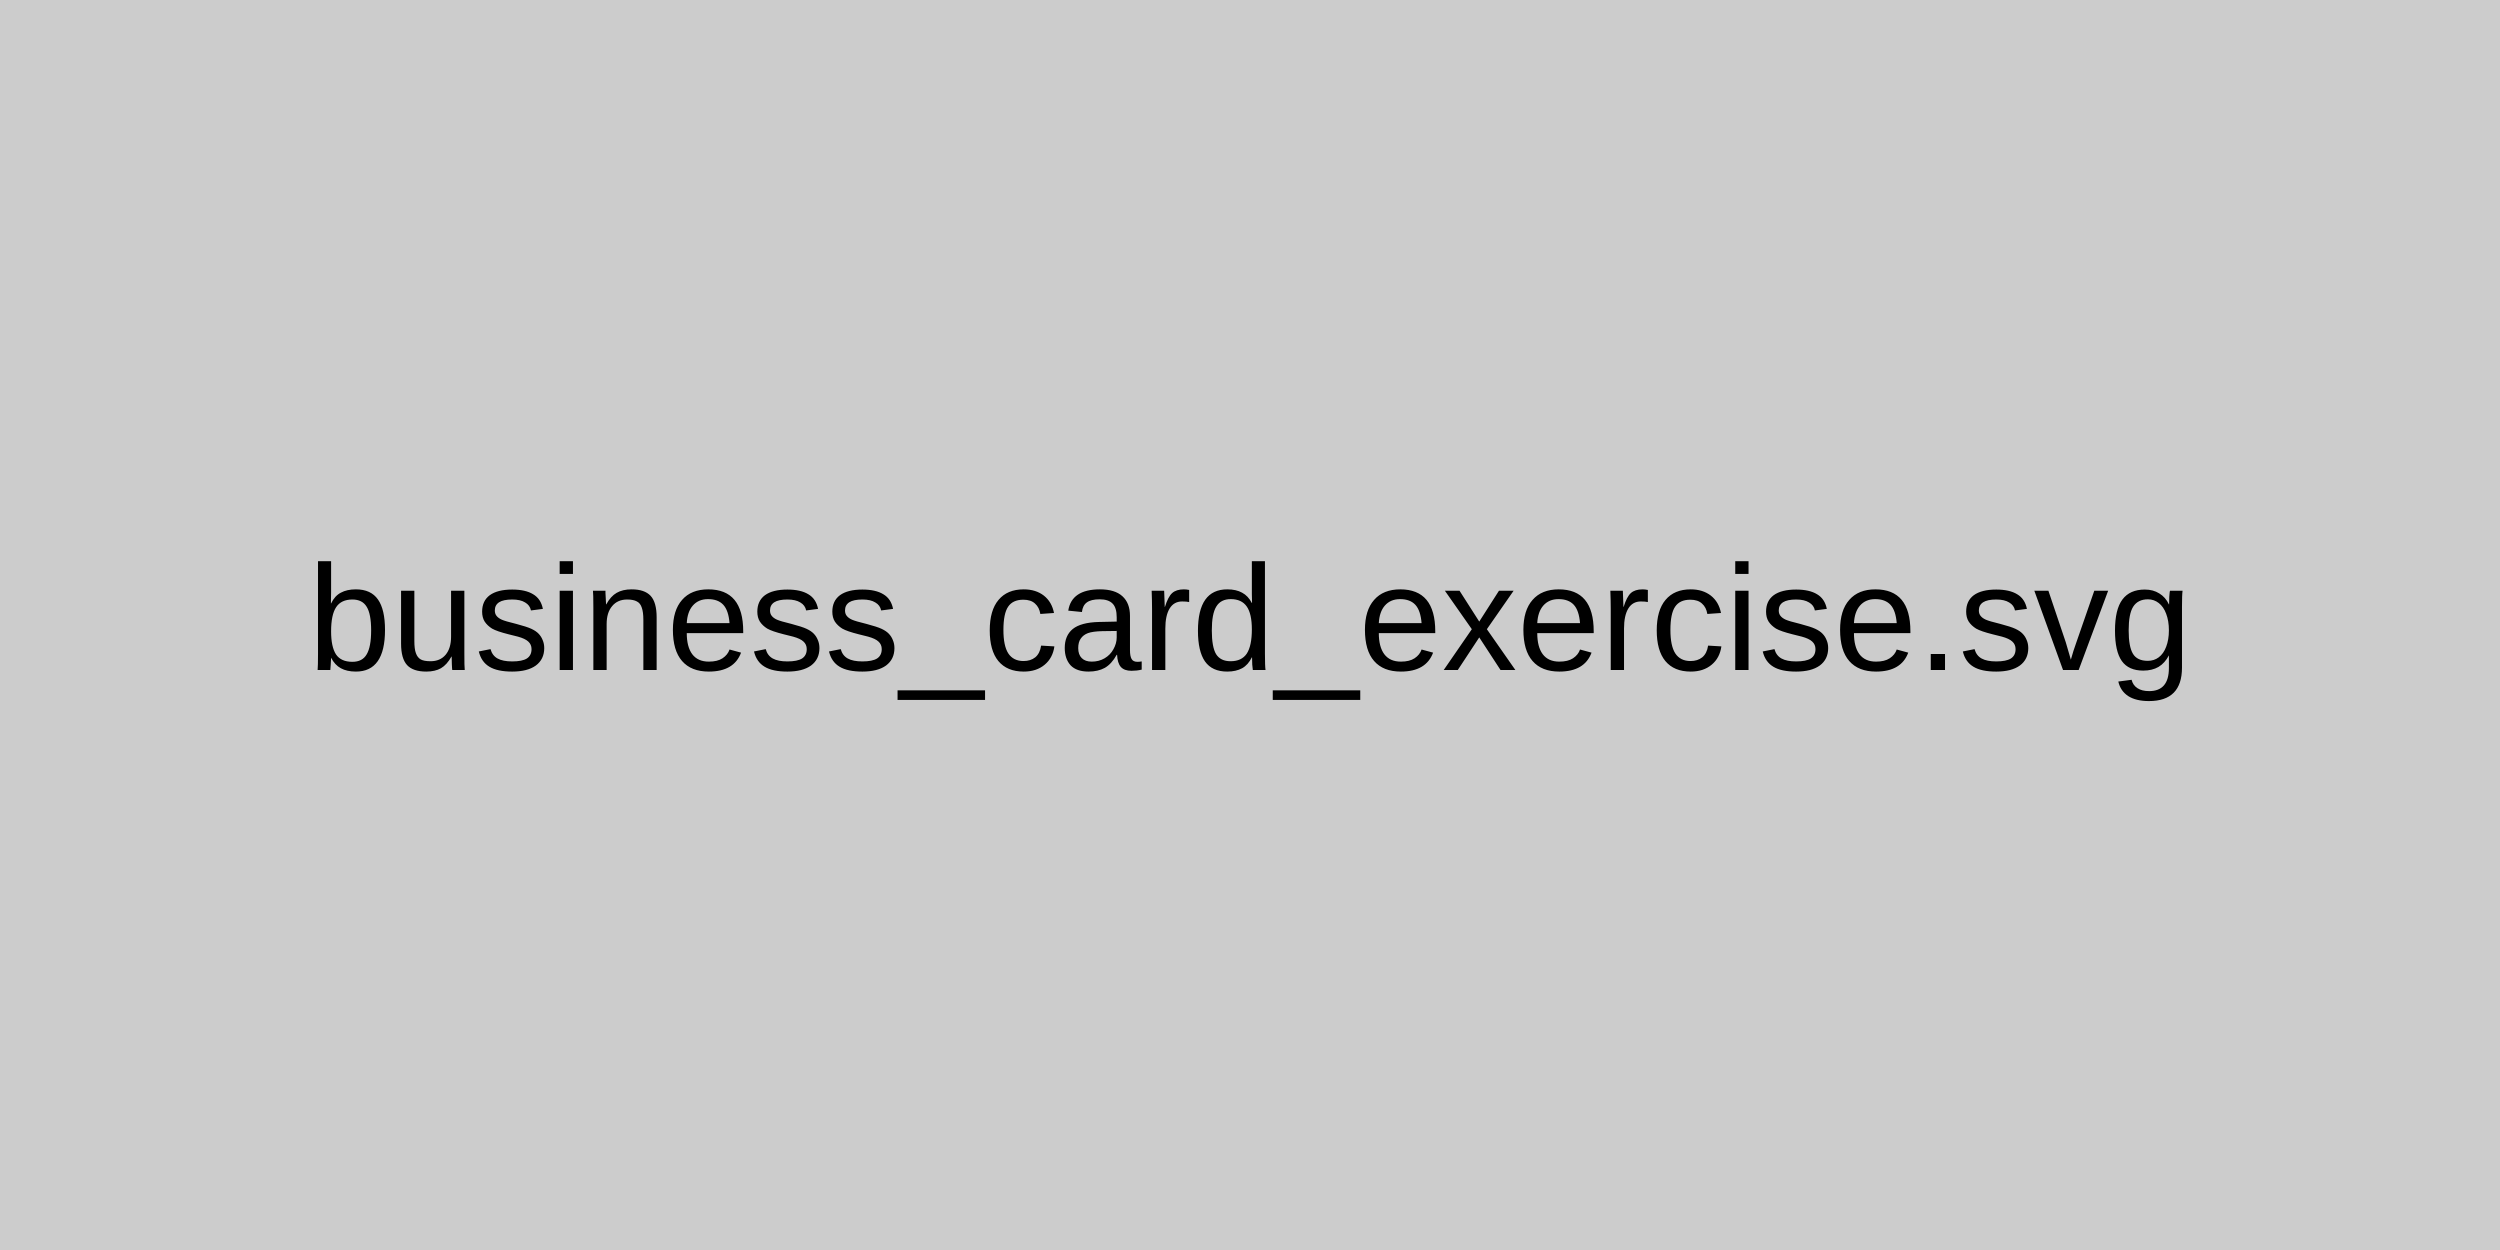
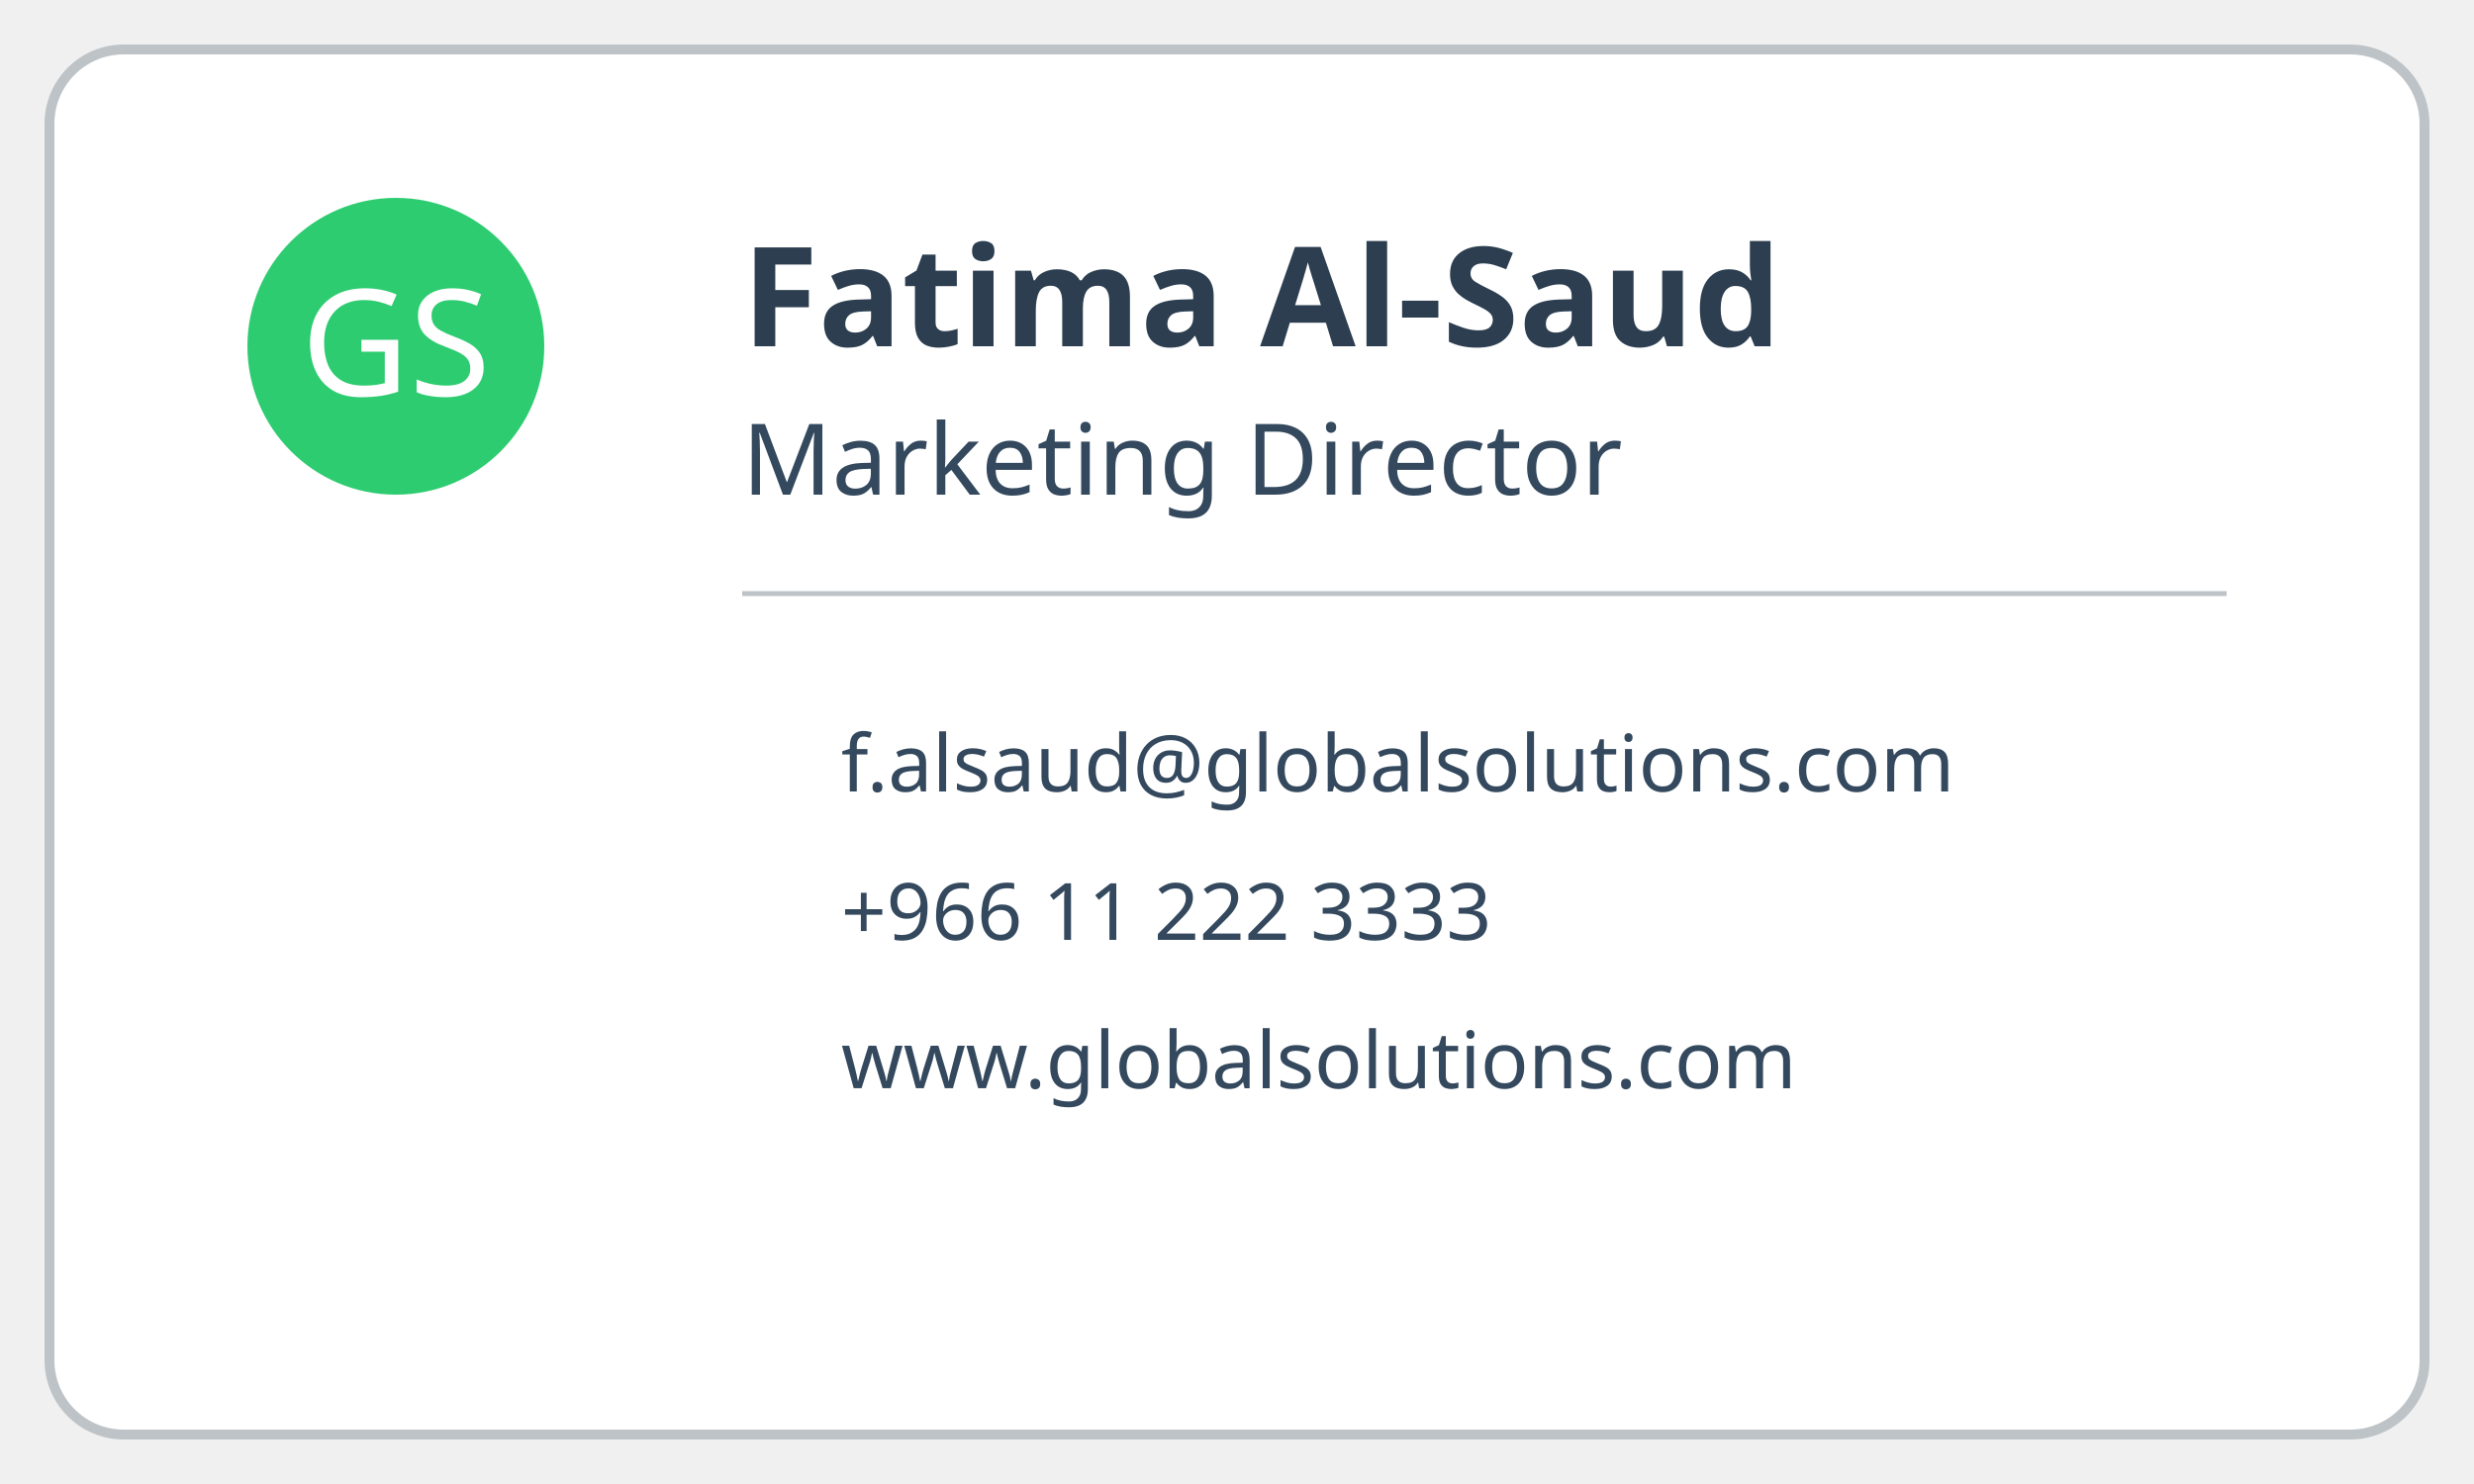
- <svg xmlns="http://www.w3.org/2000/svg" width="200" height="100">
-   <rect width="100%" height="100%" fill="#cccccc" />
-   <text x="50%" y="50%" font-family="Arial" font-size="12" fill="black" text-anchor="middle" dy=".3em">business_card_exercise.svg</text>
+ <svg xmlns="http://www.w3.org/2000/svg" width="500" height="300" viewBox="0 0 500 300" font-family="sans-serif">
+   <rect x="10" y="10" width="480" height="280" fill="#ffffff" stroke="#bdc3c7" stroke-width="2" rx="15" />
+   <g transform="translate(50, 40)">
+     <circle cx="30" cy="30" r="30" fill="#2ecc71" />
+     <text x="30" y="40" font-size="30" fill="white" text-anchor="middle">GS</text>
+   </g>
+   <text x="150" y="70" font-size="28" font-weight="bold" fill="#2c3e50">Fatima Al-Saud</text>
+   <text x="150" y="100" font-size="20" fill="#34495e">Marketing Director</text>
+   <line x1="150" y1="120" x2="450" y2="120" stroke="#bdc3c7" />
+   <text x="170" y="160" font-size="16" fill="#34495e">f.alsaud@globalsolutions.com</text>
+   <text x="170" y="190" font-size="16" fill="#34495e">+966 11 222 3333</text>
+   <text x="170" y="220" font-size="16" fill="#34495e">www.globalsolutions.com</text>
</svg>
